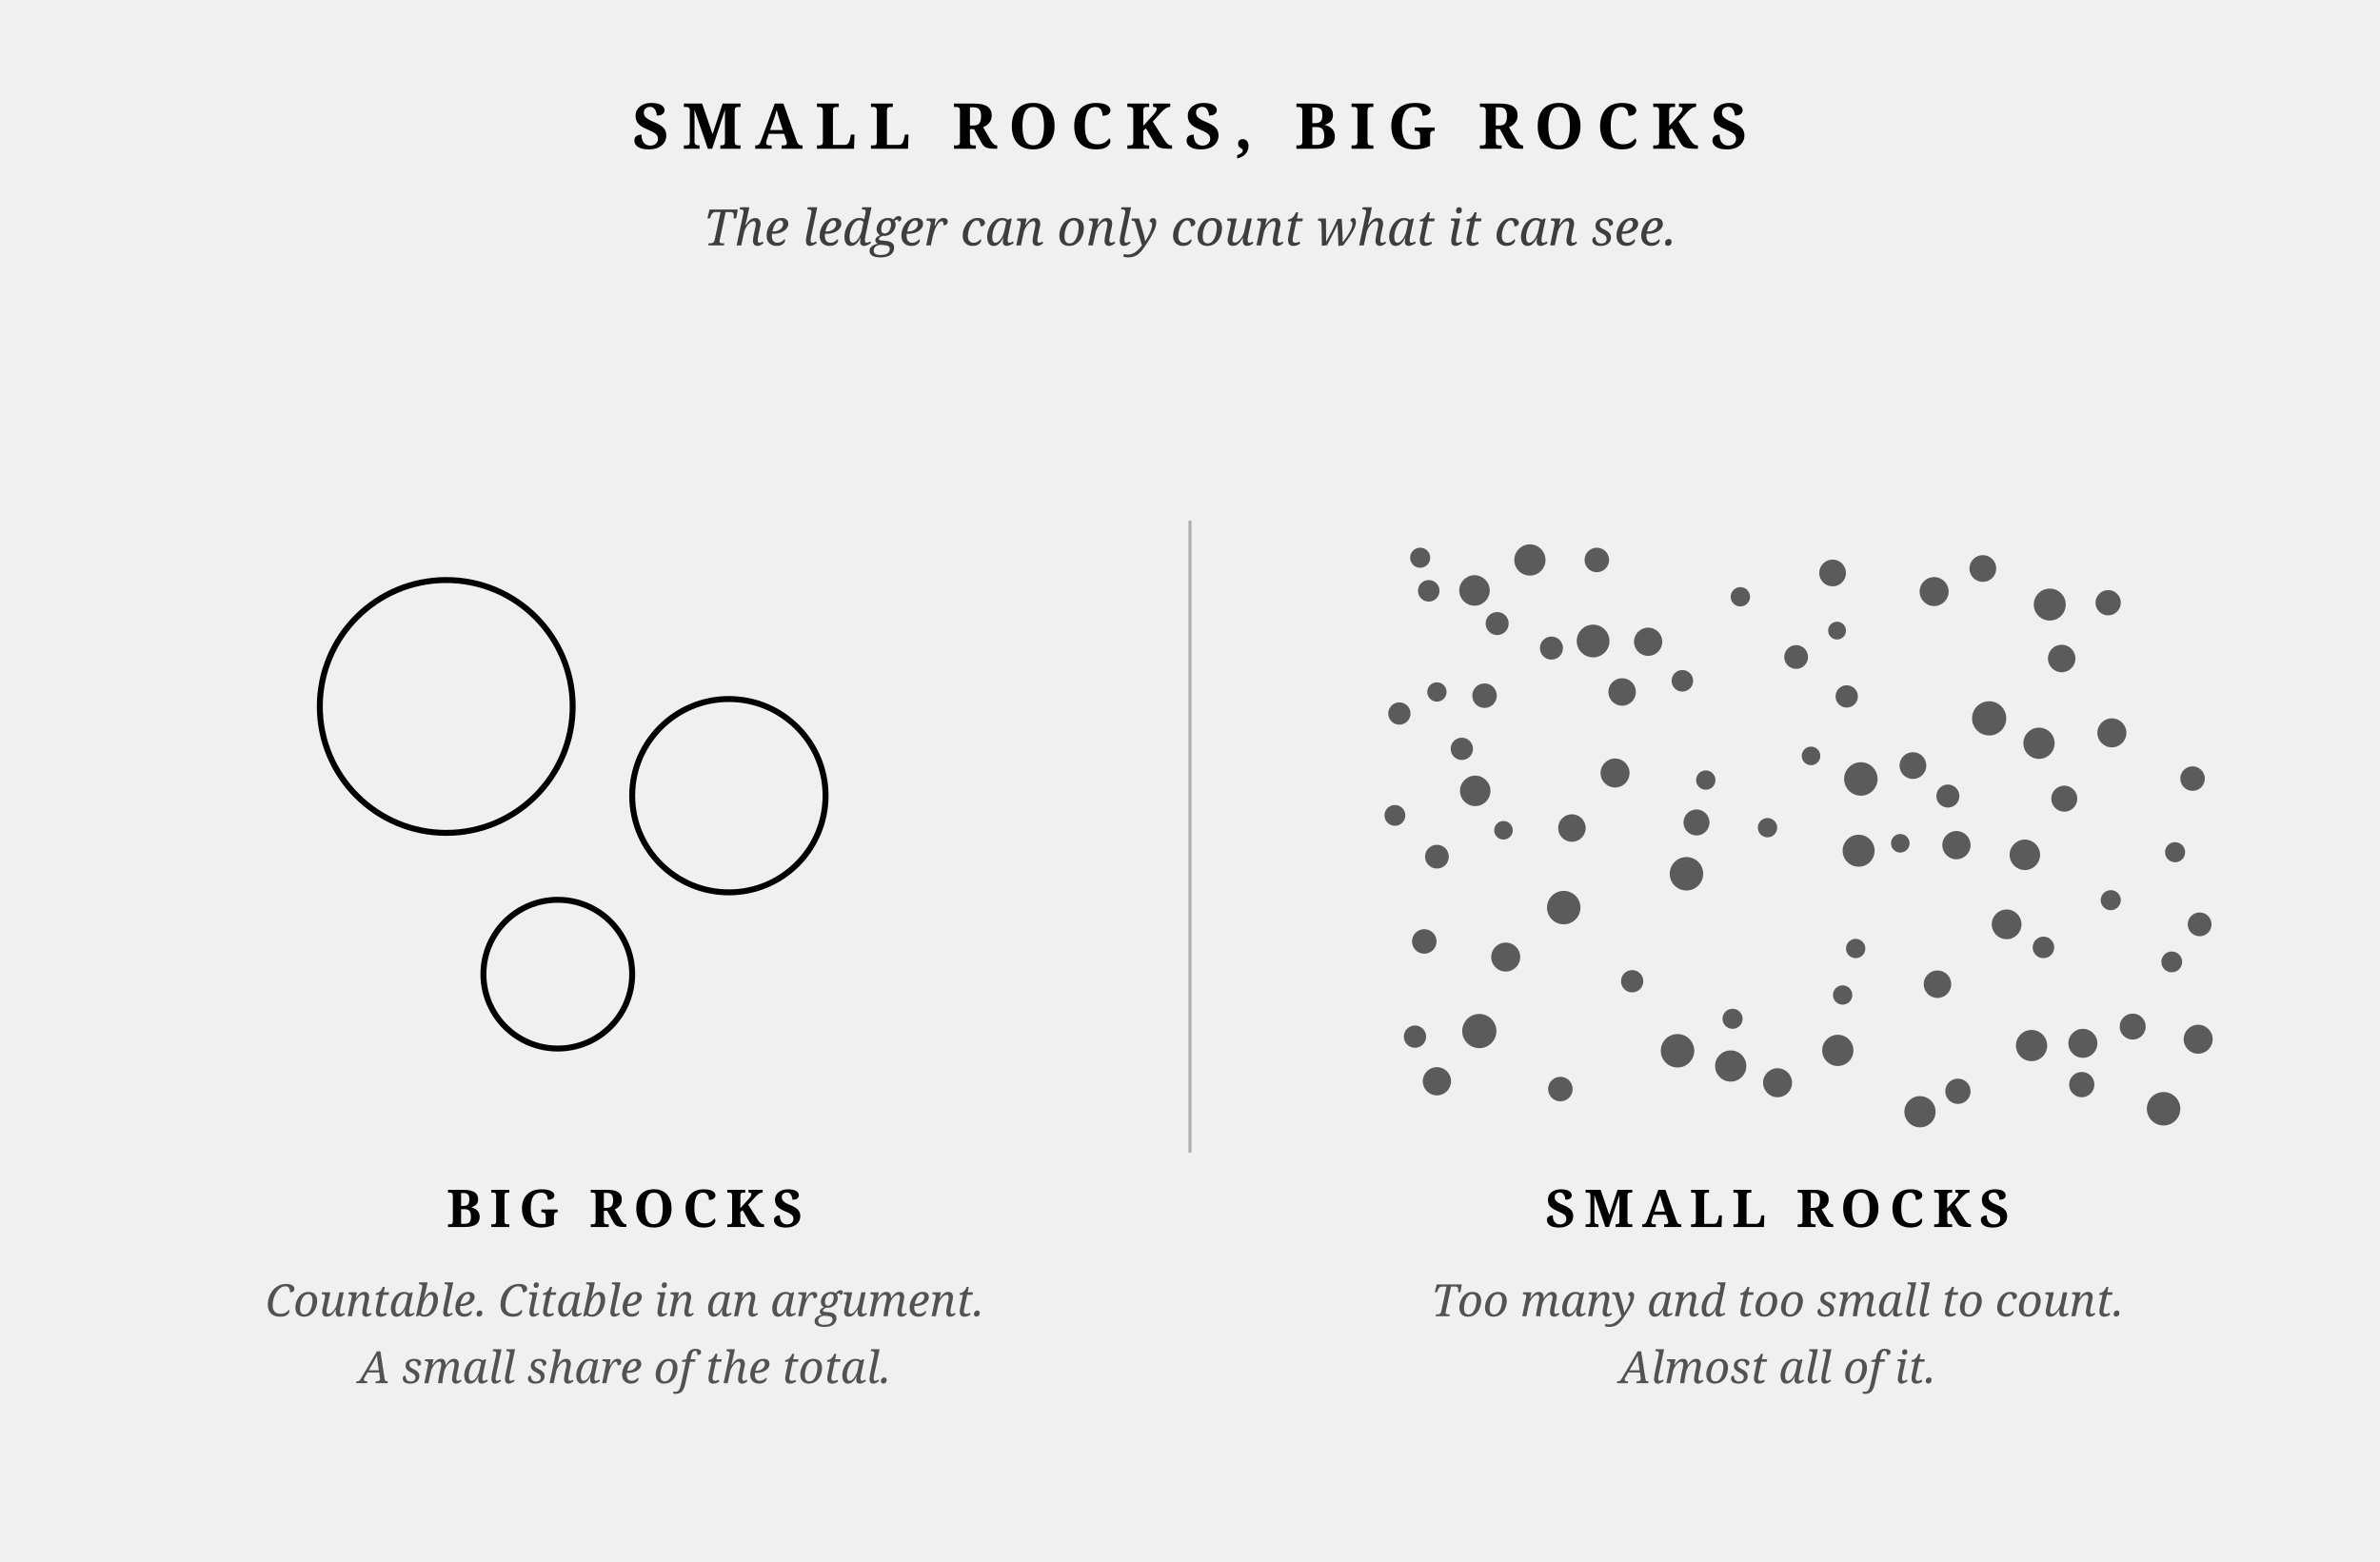
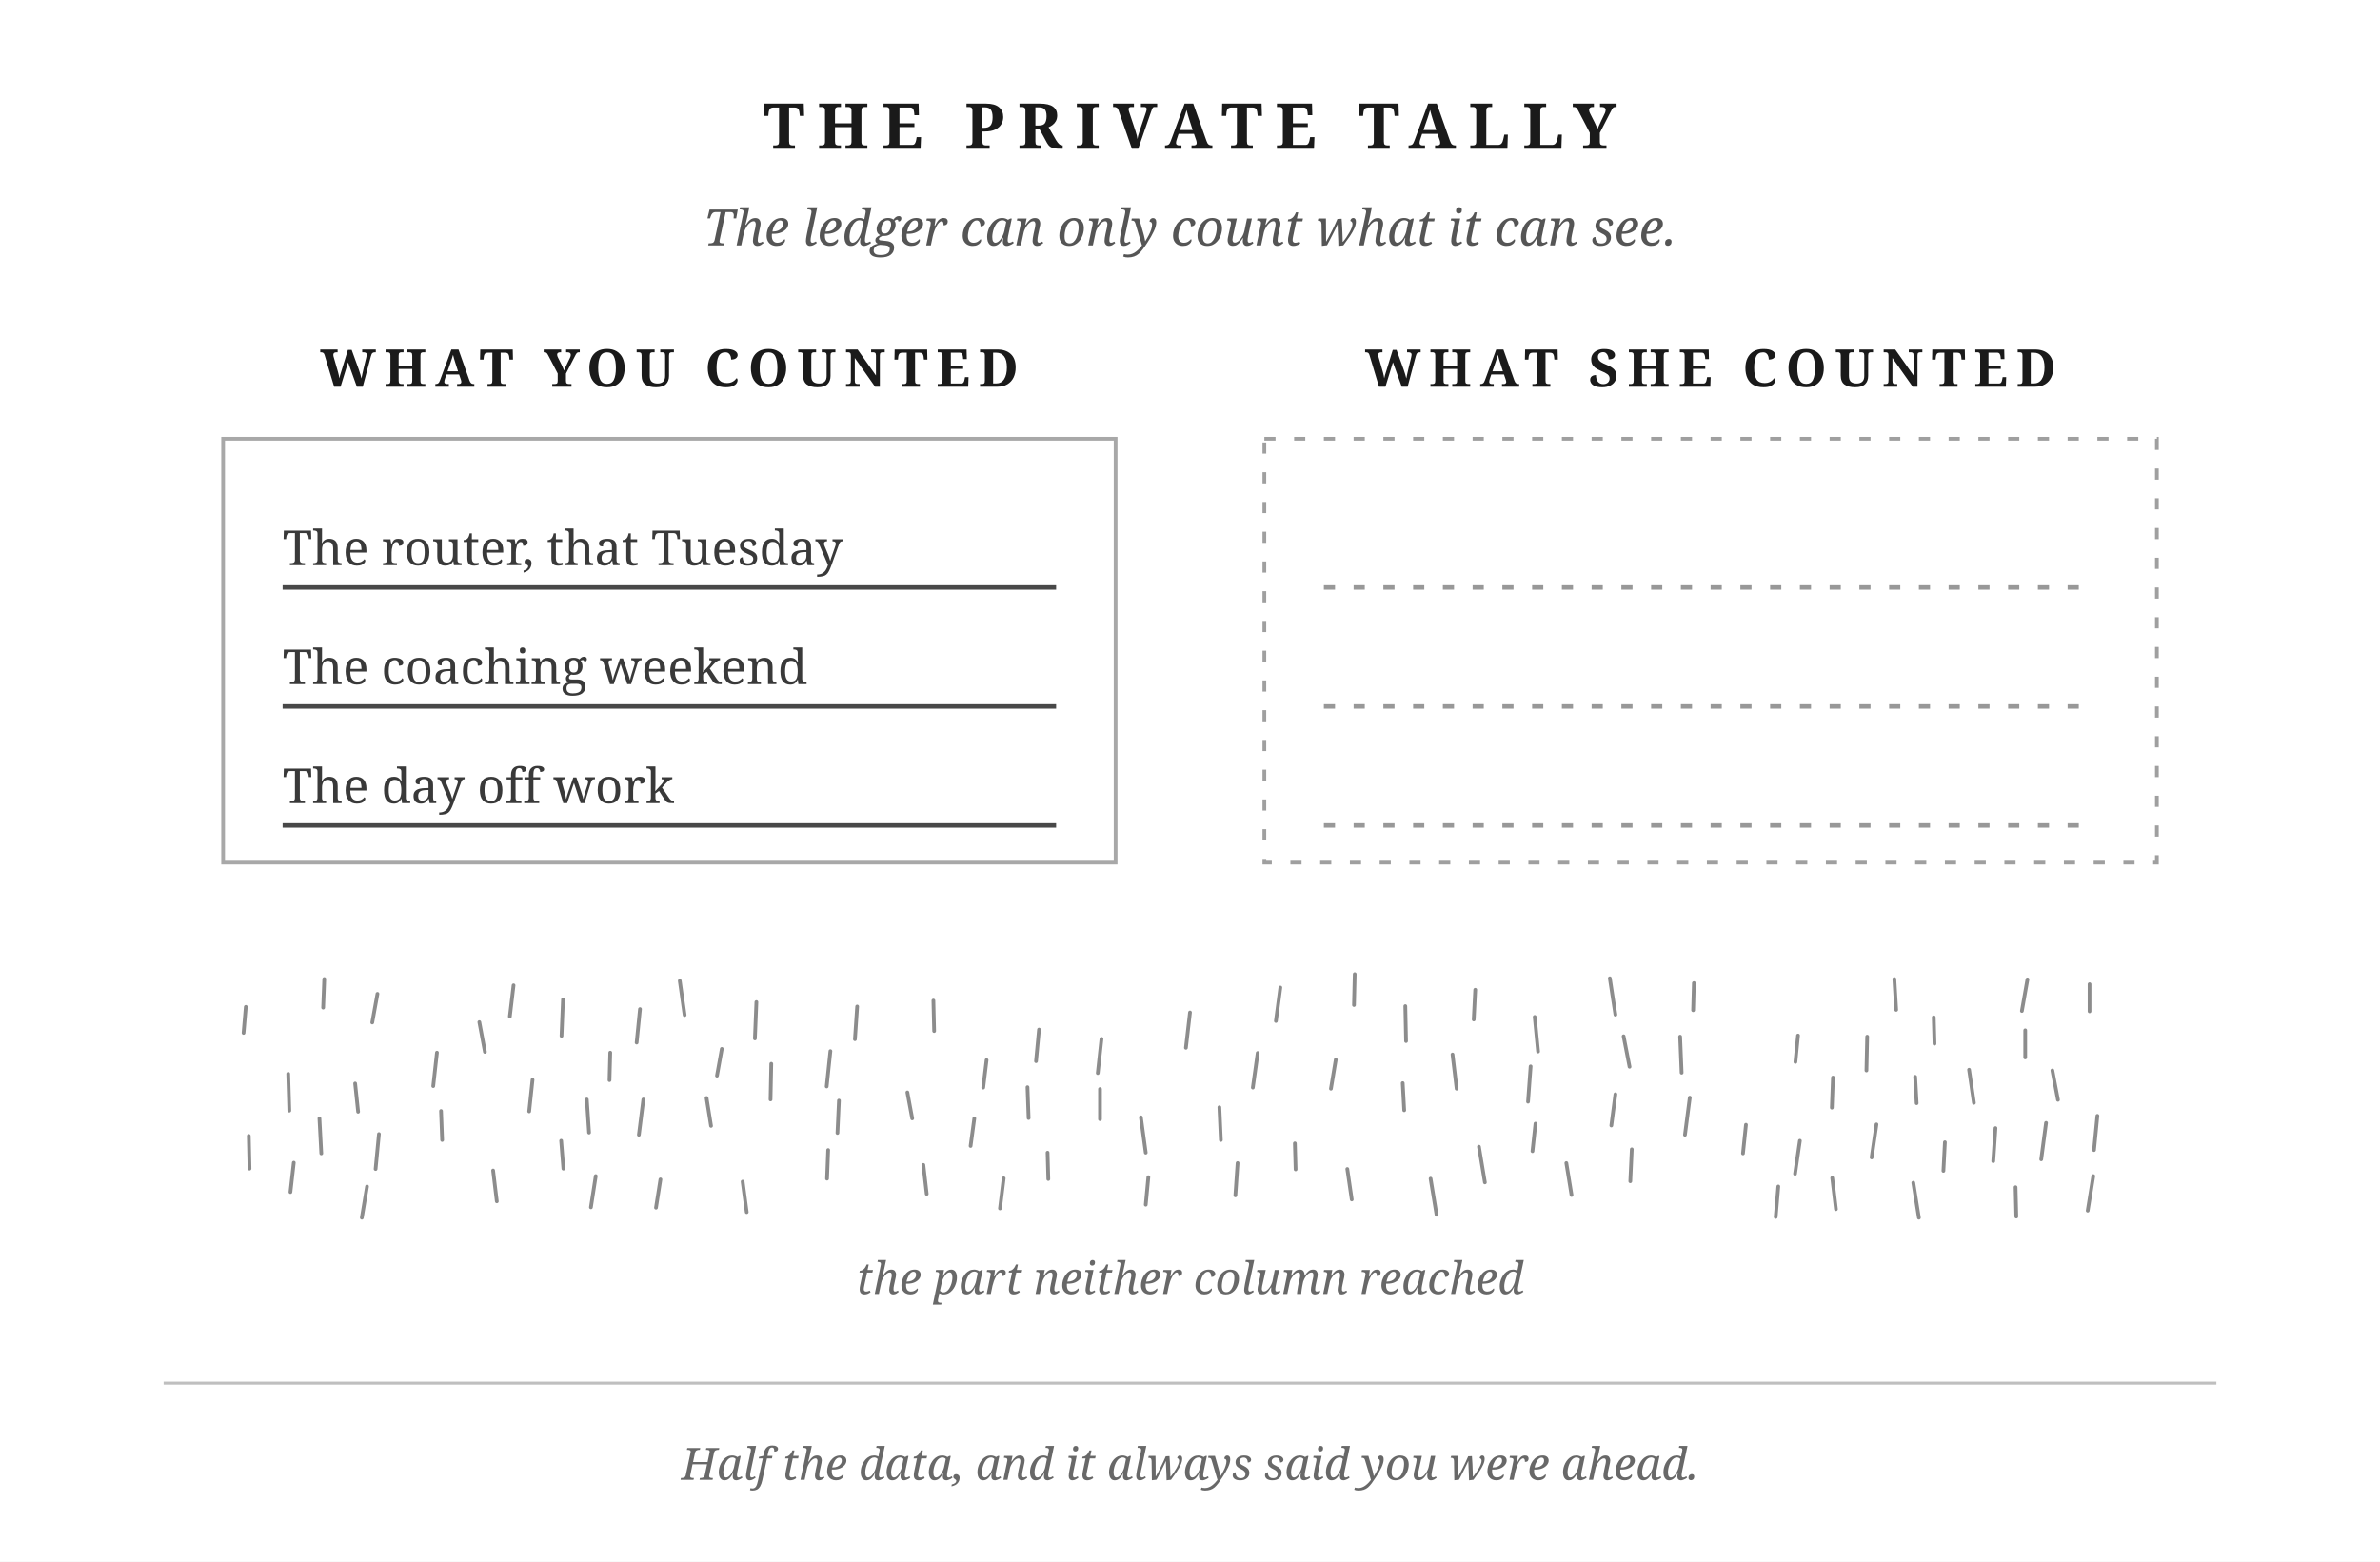
- <svg xmlns="http://www.w3.org/2000/svg" viewBox="0 0 640 420" role="img" aria-label="Small Rocks, Big Rocks">
+ <svg xmlns="http://www.w3.org/2000/svg" viewBox="0 0 640 420" style="color:#1a1a1a" role="img" aria-label="The Private Tally">
  <style>
    .ttl{font:600 17px Georgia,serif;letter-spacing:.20em;text-anchor:middle}
    .sub{font:italic 13.5px Georgia,serif;text-anchor:middle;opacity:.74}
-     .lbl{font:600 14px Georgia,serif;letter-spacing:.16em}
-     .txt{font:14px Georgia,serif;opacity:.86}
+     .lbl{font:600 14px Georgia,serif;letter-spacing:.16em;text-anchor:start}
+     .lblc{font:600 14px Georgia,serif;letter-spacing:.16em;text-anchor:middle}
+     .txt{font:13px Georgia,serif;opacity:.86;text-anchor:start}
    .cap{font:italic 12px Georgia,serif;opacity:.66;text-anchor:middle}
-     .src{font:11.5px Georgia,serif;opacity:.55;text-anchor:middle}
+     .capl{font:italic 12px Georgia,serif;opacity:.66;text-anchor:start}
    .rule{stroke:currentColor;stroke-width:.8;opacity:.28}
  </style>
+   <rect x="0" y="0" width="640" height="420" fill="#ffffff" />
  <g fill="currentColor">
-     <text class="ttl" x="320" y="40">SMALL ROCKS, BIG ROCKS</text>
+     <text class="ttl" x="320" y="40">THE PRIVATE TALLY</text>
    <text class="sub" x="320" y="66">The ledger can only count what it can see.</text>
  </g>
-   <g stroke="currentColor" fill="none" stroke-width="1.6">
-     <circle cx="120" cy="190" r="34" />
-     <circle cx="196" cy="214" r="26" />
-     <circle cx="150" cy="262" r="20" />
+   <g fill="currentColor">
+     <text class="lblc" x="180" y="104">WHAT YOU COUNTED</text>
+     <text class="lblc" x="460" y="104">WHAT SHE COUNTED</text>
  </g>
-   <g fill="currentColor" opacity=".62">
-     <circle cx="443.2" cy="172.6" r="3.8" />
-     <circle cx="386.4" cy="230.4" r="3.2" />
-     <circle cx="468.0" cy="160.5" r="2.6" />
-     <circle cx="465.9" cy="274.0" r="2.7" />
-     <circle cx="420.5" cy="244.1" r="4.5" />
-     <circle cx="500.4" cy="209.5" r="4.5" />
-     <circle cx="380.5" cy="278.8" r="3.0" />
-     <circle cx="402.6" cy="167.7" r="3.1" />
-     <circle cx="554.4" cy="177.1" r="3.7" />
-     <circle cx="514.4" cy="205.9" r="3.6" />
-     <circle cx="384.2" cy="158.9" r="2.9" />
-     <circle cx="523.8" cy="214.1" r="3.1" />
-     <circle cx="549.5" cy="254.8" r="2.9" />
-     <circle cx="499.8" cy="228.8" r="4.3" />
-     <circle cx="534.9" cy="193.2" r="4.6" />
-     <circle cx="396.7" cy="212.7" r="4.1" />
-     <circle cx="404.3" cy="223.3" r="2.5" />
-     <circle cx="521.0" cy="264.7" r="3.7" />
-     <circle cx="567.9" cy="197.1" r="3.9" />
-     <circle cx="559.8" cy="291.7" r="3.4" />
-     <circle cx="520.1" cy="159.1" r="3.9" />
-     <circle cx="516.3" cy="299.0" r="4.2" />
-     <circle cx="434.3" cy="207.9" r="3.9" />
-     <circle cx="375.1" cy="219.3" r="2.8" />
-     <circle cx="396.5" cy="158.8" r="4.1" />
-     <circle cx="399.2" cy="187.1" r="3.3" />
-     <circle cx="566.9" cy="162.1" r="3.4" />
-     <circle cx="494.2" cy="282.5" r="4.2" />
-     <circle cx="451.1" cy="282.6" r="4.5" />
-     <circle cx="422.7" cy="222.7" r="3.7" />
-     <circle cx="429.4" cy="150.6" r="3.3" />
-     <circle cx="453.5" cy="235.0" r="4.5" />
-     <circle cx="526.1" cy="227.3" r="3.8" />
-     <circle cx="546.3" cy="281.2" r="4.2" />
-     <circle cx="458.7" cy="209.8" r="2.6" />
-     <circle cx="417.2" cy="174.3" r="3.1" />
-     <circle cx="381.9" cy="150.0" r="2.7" />
-     <circle cx="567.6" cy="242.1" r="2.7" />
-     <circle cx="397.8" cy="277.3" r="4.6" />
-     <circle cx="475.3" cy="222.6" r="2.6" />
-     <circle cx="393.1" cy="201.4" r="3.0" />
-     <circle cx="584.9" cy="229.2" r="2.7" />
-     <circle cx="492.8" cy="154.1" r="3.6" />
-     <circle cx="591.1" cy="279.5" r="3.9" />
-     <circle cx="544.5" cy="229.9" r="4.1" />
-     <circle cx="487.0" cy="203.3" r="2.5" />
-     <circle cx="376.3" cy="191.9" r="3.0" />
-     <circle cx="526.5" cy="293.5" r="3.4" />
-     <circle cx="581.8" cy="298.2" r="4.5" />
-     <circle cx="452.4" cy="183.1" r="2.9" />
-     <circle cx="573.5" cy="276.1" r="3.5" />
-     <circle cx="548.3" cy="199.9" r="4.2" />
-     <circle cx="589.6" cy="209.4" r="3.3" />
-     <circle cx="584.0" cy="258.7" r="2.8" />
-     <circle cx="591.5" cy="248.6" r="3.2" />
-     <circle cx="494.0" cy="169.6" r="2.4" />
-     <circle cx="436.2" cy="186.1" r="3.7" />
-     <circle cx="411.4" cy="150.6" r="4.2" />
-     <circle cx="495.5" cy="267.6" r="2.6" />
-     <circle cx="496.6" cy="187.3" r="3.0" />
-     <circle cx="478.0" cy="291.2" r="3.9" />
-     <circle cx="386.4" cy="186.1" r="2.6" />
-     <circle cx="404.9" cy="257.4" r="3.9" />
-     <circle cx="419.6" cy="292.9" r="3.3" />
-     <circle cx="533.2" cy="152.9" r="3.6" />
-     <circle cx="511.0" cy="226.8" r="2.5" />
-     <circle cx="465.4" cy="286.7" r="4.2" />
-     <circle cx="428.4" cy="172.4" r="4.4" />
-     <circle cx="499.0" cy="255.1" r="2.6" />
-     <circle cx="383.0" cy="253.2" r="3.3" />
-     <circle cx="386.4" cy="290.8" r="3.8" />
-     <circle cx="551.2" cy="162.6" r="4.3" />
-     <circle cx="438.9" cy="263.9" r="3.0" />
-     <circle cx="483.0" cy="176.7" r="3.2" />
-     <circle cx="555.1" cy="214.8" r="3.5" />
-     <circle cx="560.1" cy="280.6" r="3.9" />
-     <circle cx="456.2" cy="221.2" r="3.5" />
-     <circle cx="539.6" cy="248.6" r="4.0" />
+   <g fill="none" stroke="currentColor" stroke-width="1" opacity=".38">
+     <rect x="60" y="118" width="240" height="114" />
+   </g>
+   <g fill="none" stroke="currentColor" stroke-width="1.2" opacity=".8">
+     <path d="M76 158h208" />
+     <path d="M76 190h208" />
+     <path d="M76 222h208" />
  </g>
  <g fill="currentColor">
-     <text class="lbl" x="168" y="330" text-anchor="middle">BIG ROCKS</text>
-     <text class="cap" x="168" y="354">Countable. Citable in an argument.</text>
-     <text class="cap" x="168" y="372">A small share of the total.</text>
-     <text class="lbl" x="478" y="330" text-anchor="middle">SMALL ROCKS</text>
-     <text class="cap" x="478" y="354">Too many and too small to count.</text>
-     <text class="cap" x="478" y="372">Almost all of it.</text>
+     <text class="txt" x="76" y="152">The router, that Tuesday</text>
+     <text class="txt" x="76" y="184">The coaching weekend</text>
+     <text class="txt" x="76" y="216">The day off work</text>
+   </g>
+   <g fill="none" stroke="currentColor" stroke-width="1" stroke-dasharray="3 5" opacity=".42">
+     <rect x="340" y="118" width="240" height="114" />
+   </g>
+   <g fill="none" stroke="currentColor" stroke-width="1.2" stroke-dasharray="3 5" opacity=".45">
+     <path d="M356 158h208" />
+     <path d="M356 190h208" />
+     <path d="M356 222h208" />
+   </g>
+   <g fill="none" stroke="currentColor" stroke-width="1" stroke-linecap="round" opacity=".5">
+     <path d="M230.5 270.7l-0.6 8.8" />
+     <path d="M396.7 266.2l-0.4 8.0" />
+     <path d="M338.2 283.2l-1.3 9.3" />
+     <path d="M95.5 291.4l0.8 7.6" />
+     <path d="M101.5 267.3l-1.4 7.7" />
+     <path d="M281.7 310.0l0.2 7.1" />
+     <path d="M128.9 274.9l1.5 8.0" />
+     <path d="M384.7 317.0l1.6 9.7" />
+     <path d="M359.2 285.0l-1.3 7.8" />
+     <path d="M561.9 264.7l-0.0 7.3" />
+     <path d="M502.1 278.8l-0.2 9.1" />
+     <path d="M222.7 309.3l-0.3 7.7" />
+     <path d="M157.8 295.7l0.6 8.9" />
+     <path d="M390.6 283.6l1.1 9.2" />
+     <path d="M344.3 265.6l-1.2 9.0" />
+     <path d="M411.6 286.8l-0.7 9.5" />
+     <path d="M225.6 296.0l-0.4 8.7" />
+     <path d="M296.2 279.4l-1.0 9.2" />
+     <path d="M469.5 302.5l-0.8 7.7" />
+     <path d="M190.0 295.3l1.2 7.5" />
+     <path d="M332.8 312.8l-0.6 8.7" />
+     <path d="M436.6 278.7l1.6 8.2" />
+     <path d="M143.2 290.4l-0.9 8.5" />
+     <path d="M85.9 300.8l0.5 9.4" />
+     <path d="M454.4 295.2l-1.3 10.0" />
+     <path d="M492.7 316.8l1.0 8.4" />
+     <path d="M306.8 300.5l1.3 9.5" />
+     <path d="M483.5 278.5l-0.7 7.1" />
+     <path d="M262.0 300.8l-1.0 7.4" />
+     <path d="M77.5 288.8l0.3 9.9" />
+     <path d="M151.4 268.8l-0.4 9.8" />
+     <path d="M207.4 286.1l-0.2 9.6" />
+     <path d="M248.3 313.3l0.9 7.8" />
+     <path d="M550.2 302.0l-1.3 9.8" />
+     <path d="M327.9 297.8l0.4 8.8" />
+     <path d="M523.0 307.2l-0.4 7.7" />
+     <path d="M265.3 285.1l-0.9 7.4" />
+     <path d="M118.6 298.8l0.3 7.8" />
+     <path d="M172.1 271.4l-0.9 9.0" />
+     <path d="M66.1 270.8l-0.6 7.0" />
+     <path d="M117.5 283.1l-1.0 9.0" />
+     <path d="M79.0 312.7l-0.9 7.9" />
+     <path d="M377.9 270.6l0.2 9.4" />
+     <path d="M194.1 282.1l-1.3 7.2" />
+     <path d="M251.0 269.1l0.2 8.2" />
+     <path d="M504.6 302.4l-1.3 8.9" />
+     <path d="M150.9 306.8l0.6 7.5" />
+     <path d="M478.2 319.1l-0.7 8.2" />
+     <path d="M551.9 287.9l1.5 7.9" />
+     <path d="M542.0 319.3l0.2 7.9" />
+     <path d="M492.9 289.8l-0.3 8.1" />
+     <path d="M397.7 308.4l1.6 9.6" />
+     <path d="M269.9 316.9l-1.0 8.1" />
+     <path d="M564.0 300.1l-0.9 9.2" />
+     <path d="M244.0 293.8l1.3 7.0" />
+     <path d="M132.6 314.8l1.0 8.3" />
+     <path d="M362.3 314.4l1.2 8.2" />
+     <path d="M434.4 294.3l-1.1 8.4" />
+     <path d="M348.2 307.5l0.2 7.0" />
+     <path d="M529.5 287.7l1.3 8.9" />
+     <path d="M377.2 291.3l0.4 7.3" />
+     <path d="M295.8 292.9l0.0 8.1" />
+     <path d="M308.8 316.6l-0.7 7.4" />
+     <path d="M421.2 312.8l1.4 8.6" />
+     <path d="M544.6 277.1l-0.0 7.3" />
+     <path d="M514.5 318.1l1.5 9.4" />
+     <path d="M177.6 317.2l-1.2 7.6" />
+     <path d="M432.9 263.1l1.5 9.8" />
+     <path d="M98.7 319.1l-1.4 8.4" />
+     <path d="M203.4 269.5l-0.4 9.8" />
+     <path d="M451.8 278.8l0.4 9.7" />
+     <path d="M320.0 272.3l-1.1 9.5" />
+     <path d="M101.9 305.0l-0.9 9.4" />
+     <path d="M199.7 317.8l1.1 8.2" />
+     <path d="M223.3 282.7l-1.0 9.5" />
+     <path d="M87.2 263.3l-0.3 7.7" />
+     <path d="M438.8 309.1l-0.4 8.6" />
+     <path d="M412.9 302.2l-0.8 7.4" />
+     <path d="M182.8 263.8l1.3 9.2" />
+     <path d="M520.0 273.6l0.2 7.1" />
+     <path d="M562.9 316.3l-1.5 9.3" />
+     <path d="M173.0 295.7l-1.2 9.5" />
+     <path d="M66.9 305.5l0.2 8.8" />
+     <path d="M536.6 303.4l-0.6 8.9" />
+     <path d="M276.3 292.4l0.3 8.3" />
+     <path d="M509.4 263.3l0.5 8.3" />
+     <path d="M364.3 262.0l-0.2 8.3" />
+     <path d="M515.0 289.6l0.4 7.1" />
+     <path d="M279.4 276.9l-0.8 8.5" />
+     <path d="M412.7 273.5l0.9 9.3" />
+     <path d="M138.1 265.0l-1.0 8.4" />
+     <path d="M160.2 316.3l-1.3 8.4" />
+     <path d="M164.1 283.1l-0.2 7.4" />
+     <path d="M455.5 264.4l-0.2 7.3" />
+     <path d="M545.2 263.4l-1.5 8.5" />
+     <path d="M484.0 306.8l-1.3 8.9" />
+   </g>
+   <g fill="currentColor">
+     <text class="cap" x="320" y="348">the part neither column reached</text>
  </g>
  <g class="rule" fill="none">
-     <path d="M320 140v170" />
+     <path d="M44 372h552" />
+   </g>
+   <g fill="currentColor">
+     <text class="cap" x="320" y="398">Half the data, and it always said you were ahead.</text>
  </g>
</svg>
